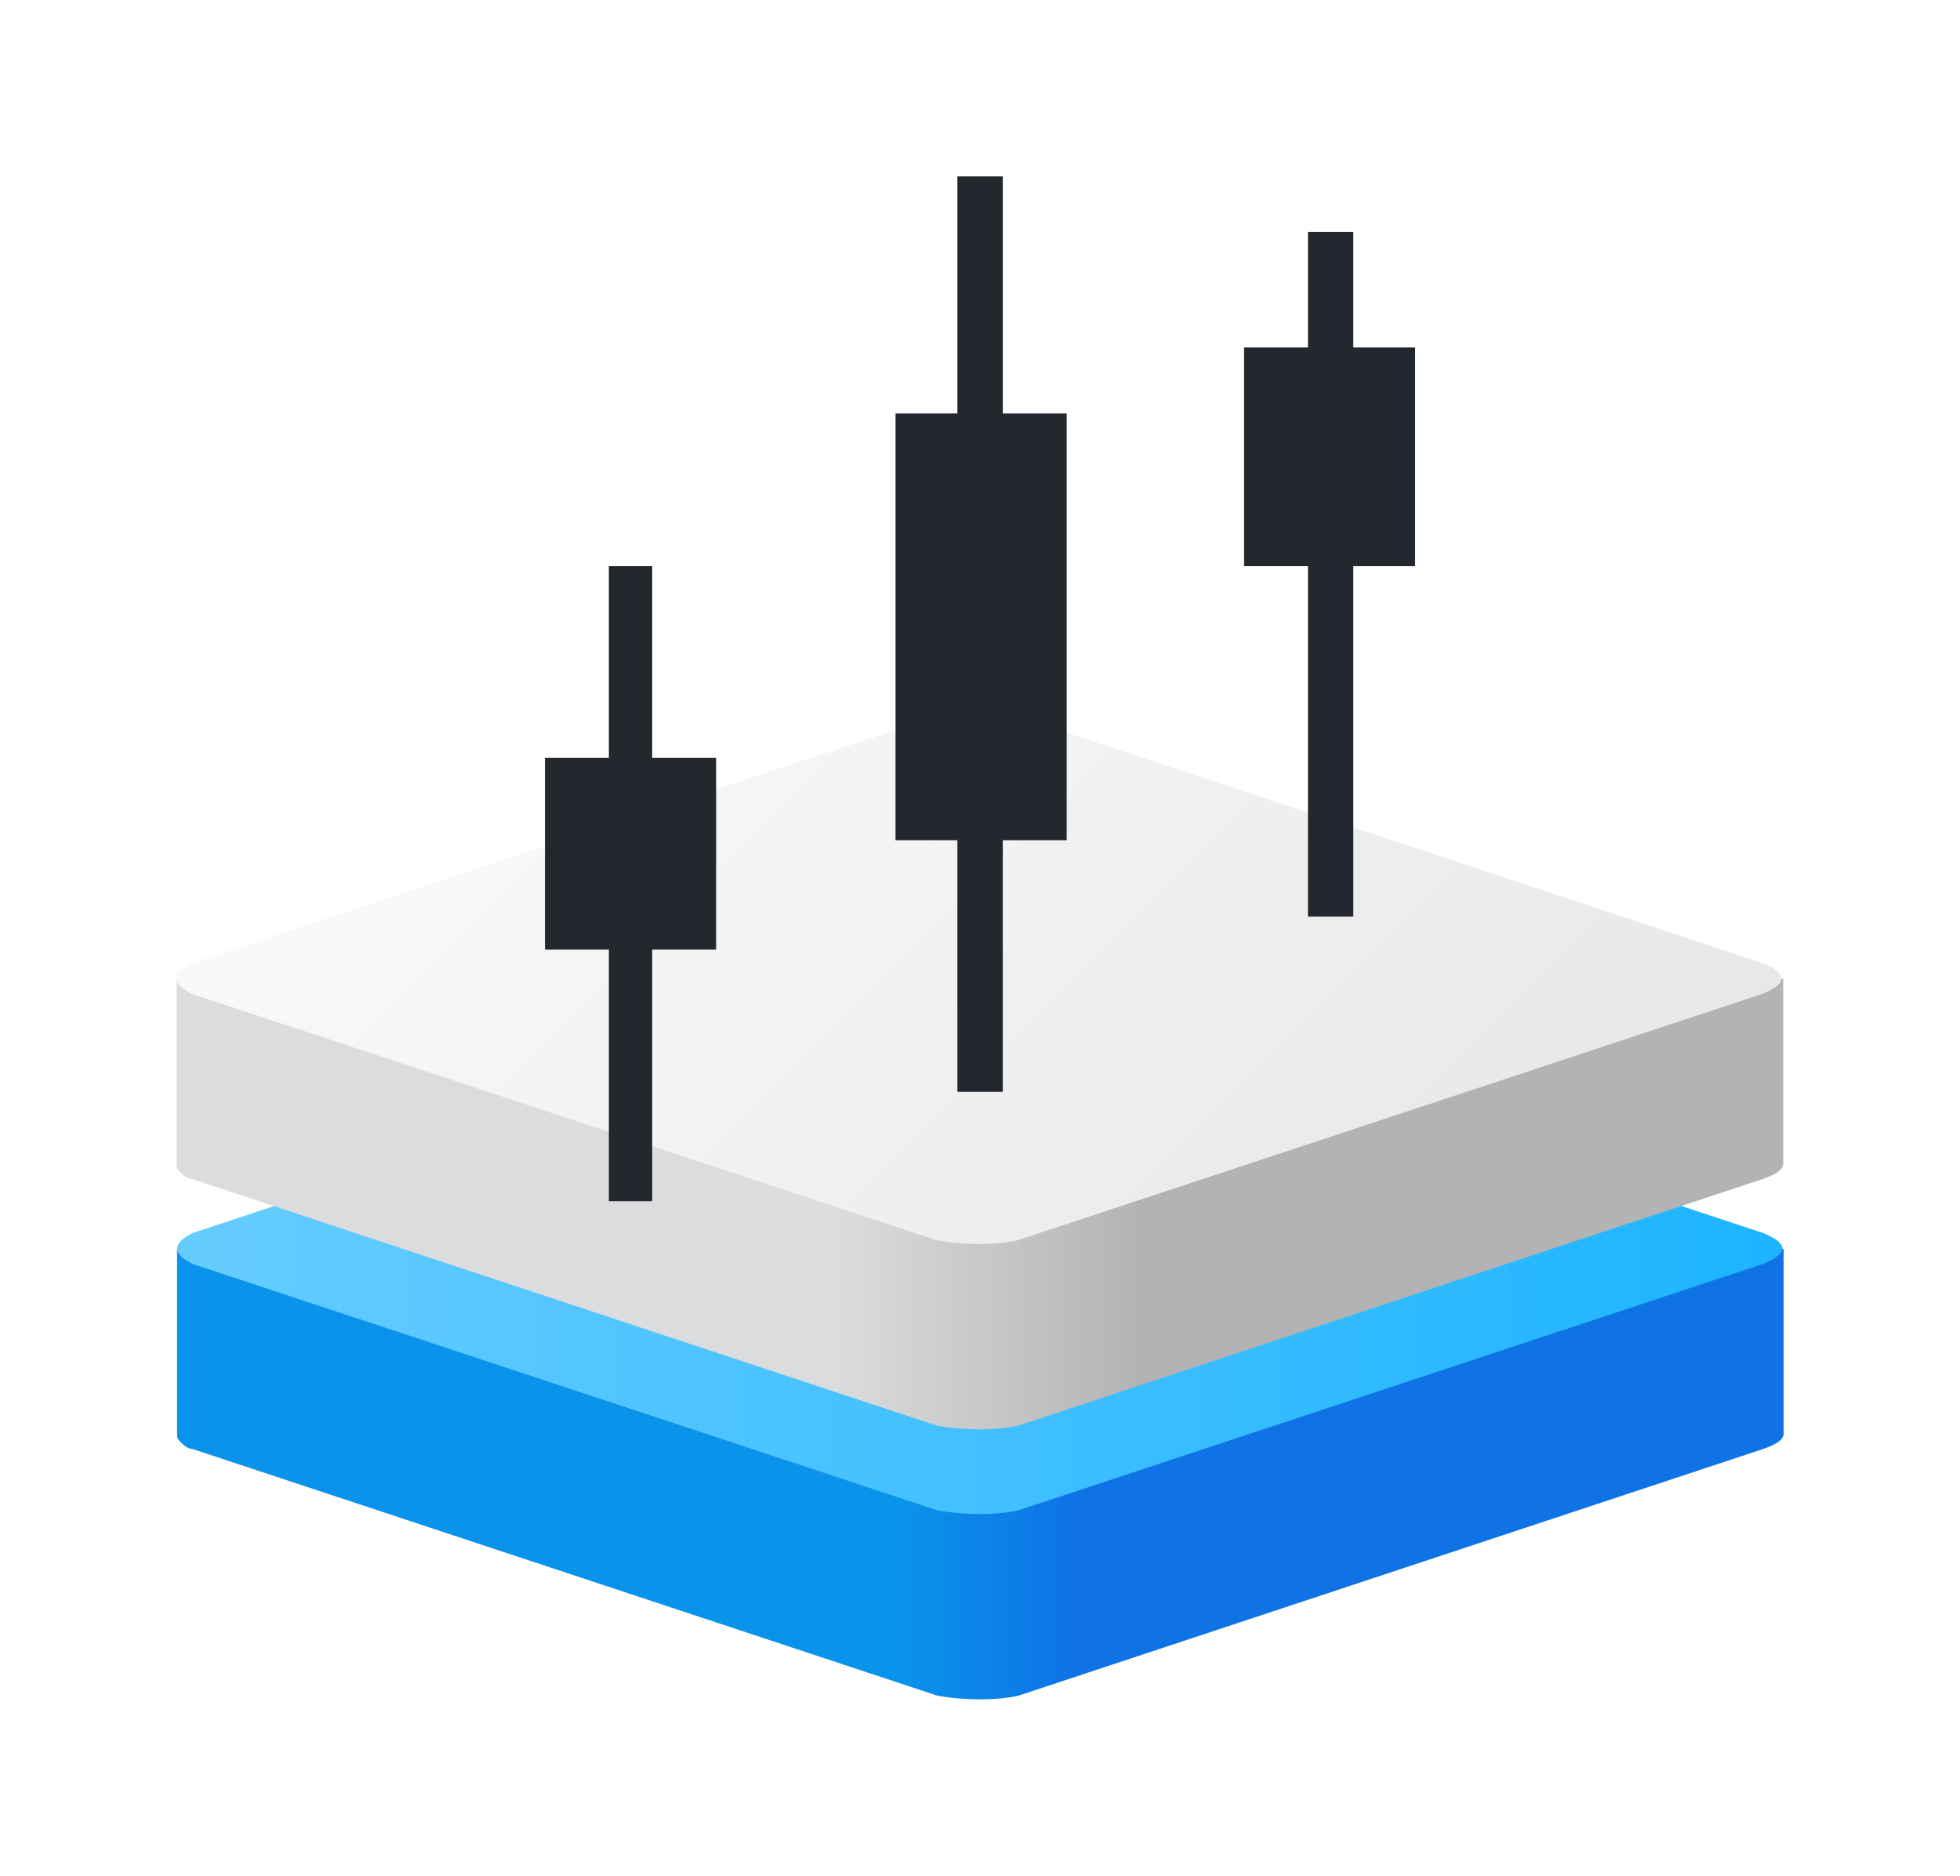
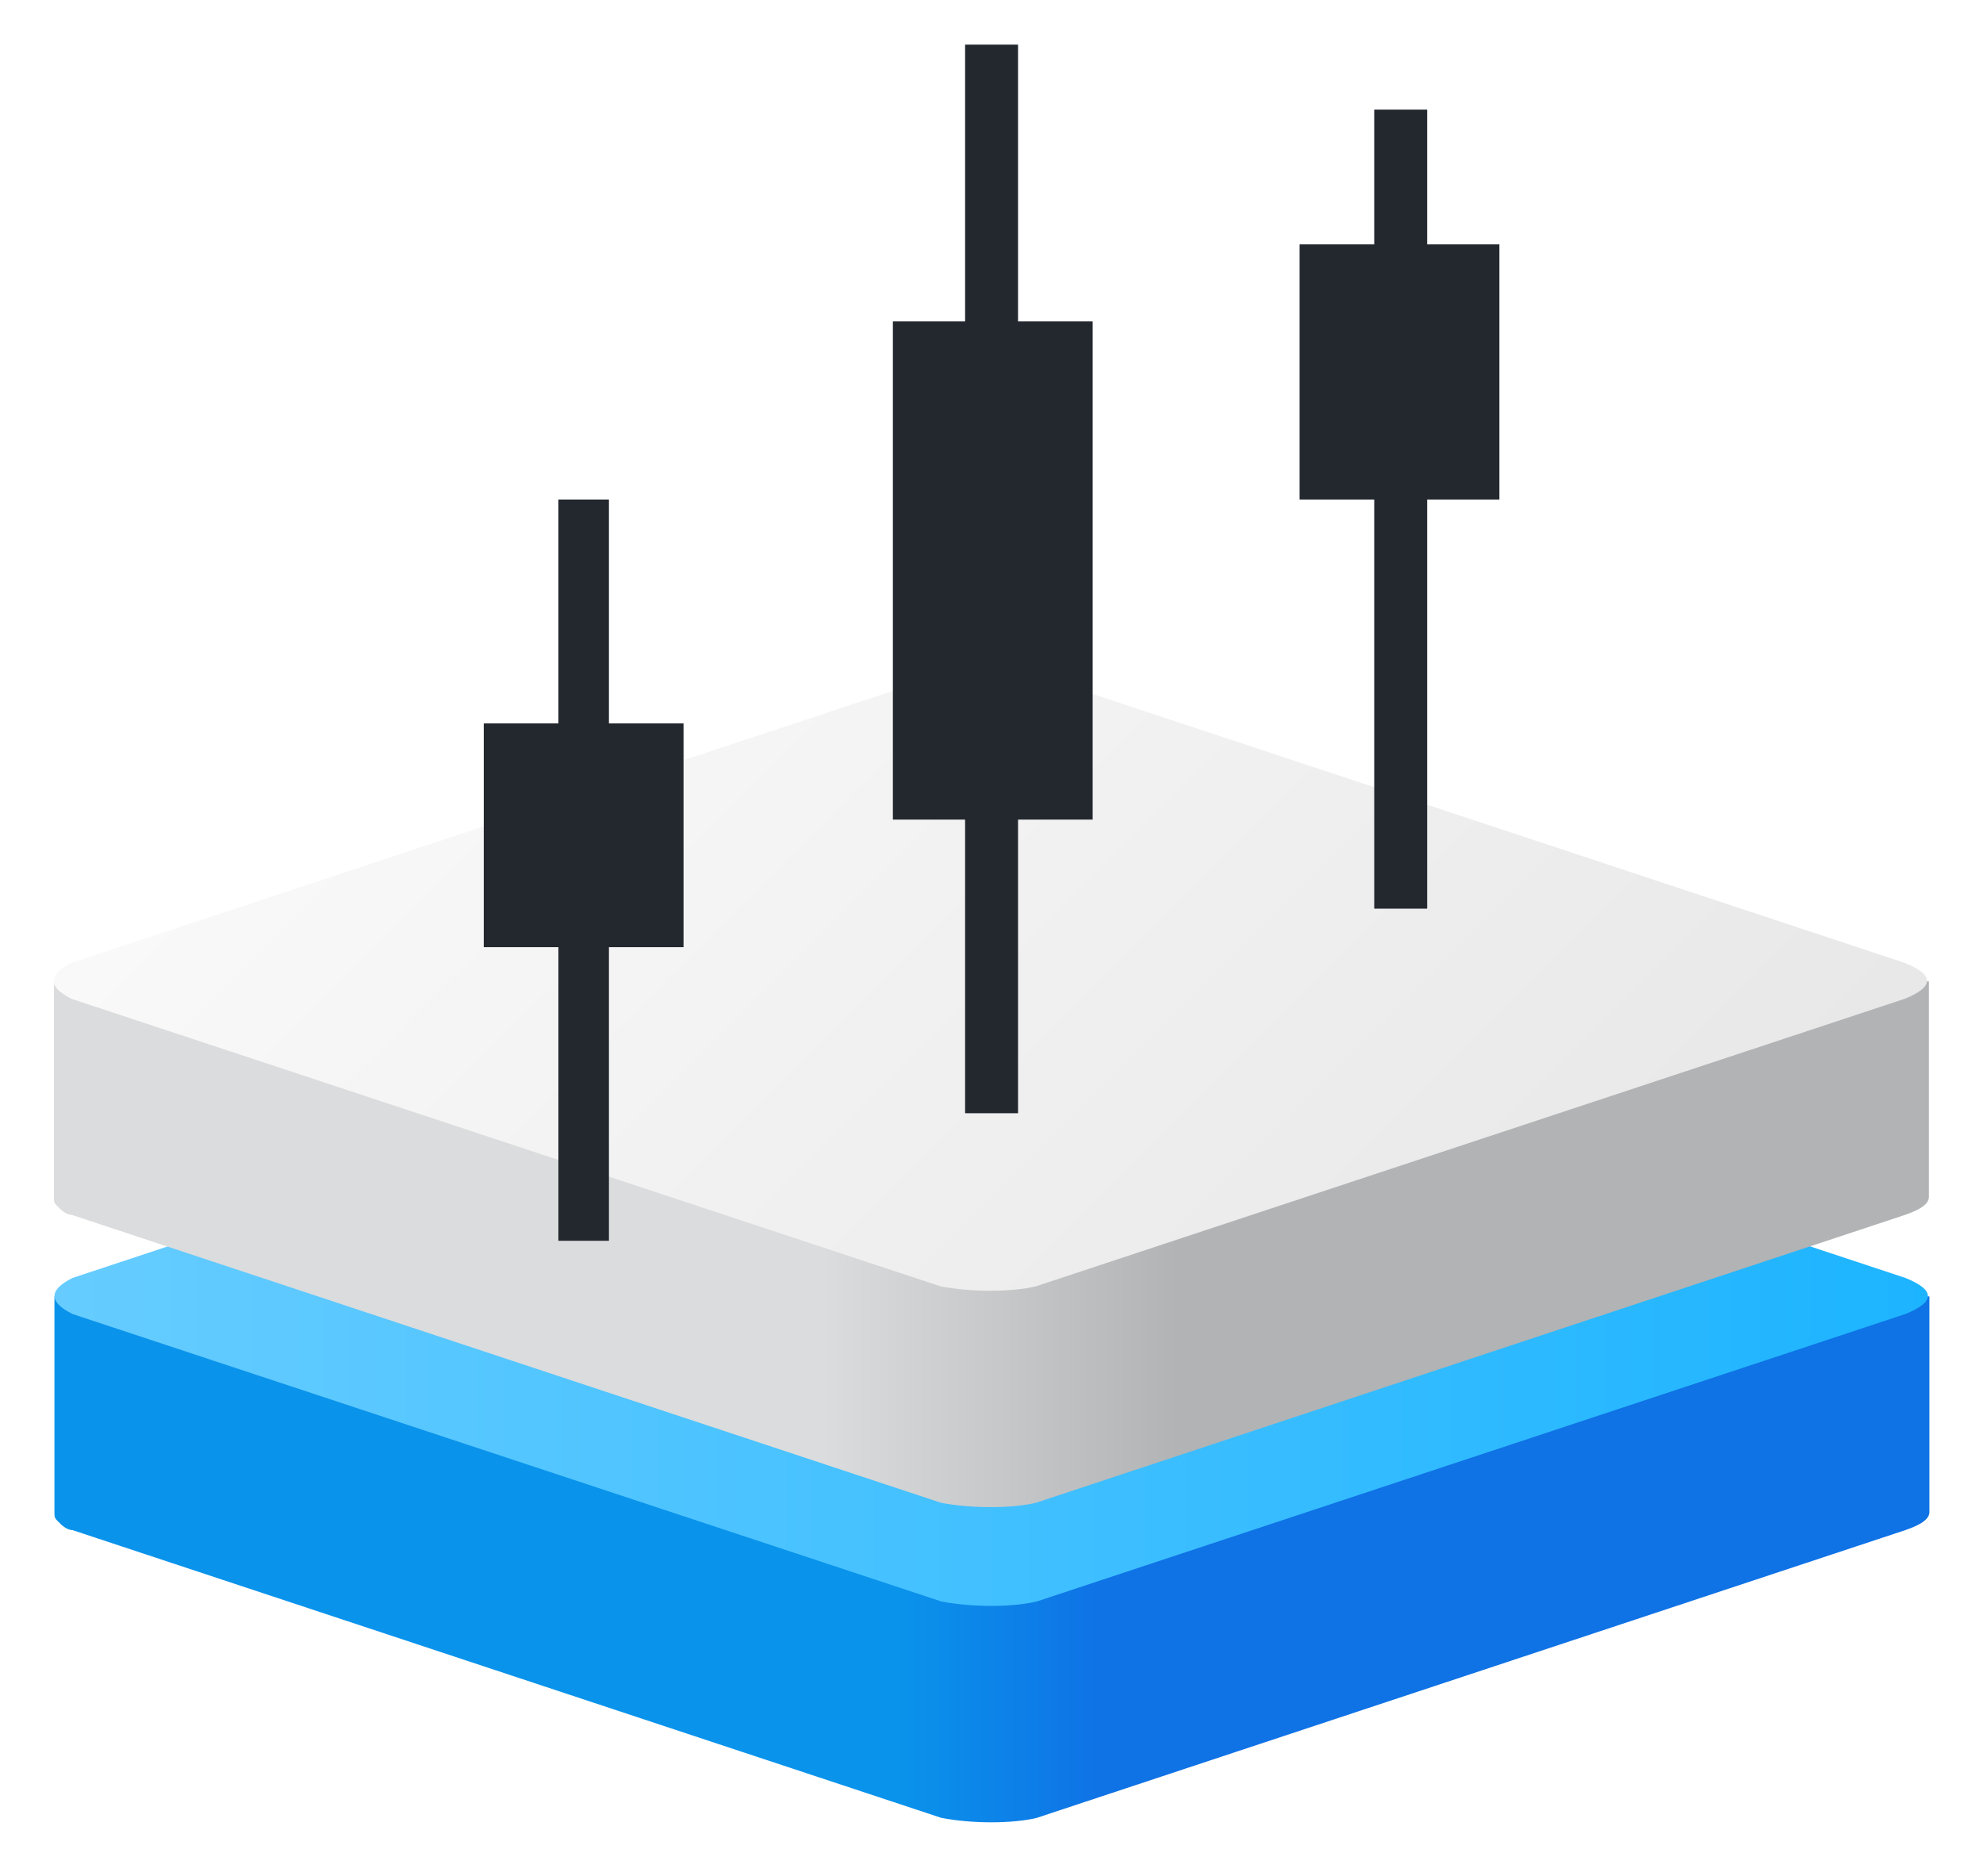
- <svg xmlns="http://www.w3.org/2000/svg" width="111.145" height="106.373" viewBox="0 0 29.407 28.145" version="1.1" id="svg457">
+ <svg xmlns="http://www.w3.org/2000/svg" width="370" height="350" viewBox="0 0 97.896 92.604" version="1.1" id="svg457">
  <defs id="defs451">
-     <linearGradient id="g368488a2f1_0_0.13" gradientUnits="userSpaceOnUse" gradientTransform="matrix(2.448907,0,0,2.448907,-42.02034,81.42156)" spreadMethod="pad" x1="66.914" y1="27.776" x2="60.369" y2="21.231">
+     <linearGradient id="g368488a2f1_0_0.13" gradientUnits="userSpaceOnUse" gradientTransform="matrix(9.403867,0,0,9.403867,-461.9285,-110.0296)" spreadMethod="pad" x1="66.914" y1="27.776" x2="60.369" y2="21.231">
      <stop offset="0.0" stop-color="#e5e5e5" id="stop155" />
      <stop offset="1.0" stop-color="#fcfcfc" id="stop157" />
    </linearGradient>
-     <linearGradient id="g368488a2f1_0_0.12" gradientUnits="userSpaceOnUse" gradientTransform="matrix(2.525406,0,0,2.525406,-42.02034,81.42156)" spreadMethod="pad" x1="53.774" y1="29.614" x2="63.318" y2="29.614">
+     <linearGradient id="g368488a2f1_0_0.12" gradientUnits="userSpaceOnUse" gradientTransform="matrix(9.697623,0,0,9.697623,-461.9285,-110.0296)" spreadMethod="pad" x1="53.774" y1="29.614" x2="63.318" y2="29.614">
      <stop offset="0.0" stop-color="#dbdcdd" id="stop142" />
      <stop offset="0.41" stop-color="#dbdcdd" id="stop144" />
      <stop offset="0.6" stop-color="#b1b3b5" id="stop146" />
      <stop offset="1.0" stop-color="#b1b3b5" id="stop148" />
    </linearGradient>
-     <linearGradient id="g368488a2f1_0_0.11" gradientUnits="userSpaceOnUse" gradientTransform="matrix(2.52436,0,0,2.52436,-42.02034,81.42156)" spreadMethod="pad" x1="53.799" y1="30.129" x2="63.34" y2="30.129">
+     <linearGradient id="g368488a2f1_0_0.11" gradientUnits="userSpaceOnUse" gradientTransform="matrix(9.693608,0,0,9.693608,-461.9285,-110.0296)" spreadMethod="pad" x1="53.799" y1="30.129" x2="63.34" y2="30.129">
      <stop offset="0.0" stop-color="#66ccff" id="stop133" />
      <stop offset="1.0" stop-color="#1db4ff" id="stop135" />
    </linearGradient>
-     <linearGradient id="g368488a2f1_0_0.10" gradientUnits="userSpaceOnUse" gradientTransform="matrix(2.525407,0,0,2.525407,-42.02034,81.42156)" spreadMethod="pad" x1="53.776" y1="31.218" x2="63.321" y2="31.218">
+     <linearGradient id="g368488a2f1_0_0.10" gradientUnits="userSpaceOnUse" gradientTransform="matrix(9.697625,0,0,9.697625,-461.9285,-110.0296)" spreadMethod="pad" x1="53.776" y1="31.218" x2="63.321" y2="31.218">
      <stop offset="0.0" stop-color="#0a93eb" id="stop120" />
      <stop offset="0.45" stop-color="#0a93eb" id="stop122" />
      <stop offset="0.56" stop-color="#0f72e5" id="stop124" />
      <stop offset="1.0" stop-color="#0f72e5" id="stop126" />
    </linearGradient>
  </defs>
-   <g id="layer1" transform="translate(-91.12975,-134.7611)">
-     <path style="fill:url(#g368488a2f1_0_0.10);fill-rule:evenodd;stroke-width:0.265" d="m 117.891,153.499 v 0 c 0,2.772 0,2.772 0,2.772 0,0.076 -0.076,0.153 -0.308,0.232 -11.166,3.699 -11.166,3.699 -11.166,3.699 -0.308,0.076 -0.845,0.076 -1.23,0 -11.169,-3.699 -11.169,-3.699 -11.169,-3.699 -0.077,0 -0.153,-0.079 -0.153,-0.079 -0.079,-0.076 -0.079,-0.076 -0.079,-0.153 0,-2.772 0,-2.772 0,-2.772 h 24.105" id="path131" />
-     <path style="fill:url(#g368488a2f1_0_0.11);fill-rule:evenodd;stroke-width:0.265" d="m 106.417,157.421 v 0 c 11.167,-3.695 11.167,-3.695 11.167,-3.695 0.384,-0.155 0.384,-0.308 0,-0.463 -11.167,-3.698 -11.167,-3.698 -11.167,-3.698 -0.308,-0.076 -0.922,-0.076 -1.23,0 -11.169,3.698 -11.169,3.698 -11.169,3.698 -0.308,0.155 -0.308,0.308 0,0.463 11.169,3.695 11.169,3.695 11.169,3.695 0.385,0.076 0.922,0.076 1.23,0" id="path140" />
-     <path style="fill:url(#g368488a2f1_0_0.12);fill-rule:evenodd;stroke-width:0.265" d="m 117.885,149.448 v 0 c 0,2.772 0,2.772 0,2.772 0,0.076 -0.076,0.153 -0.308,0.232 -11.166,3.699 -11.166,3.699 -11.166,3.699 -0.308,0.076 -0.845,0.076 -1.23,0 -11.169,-3.699 -11.169,-3.699 -11.169,-3.699 -0.077,0 -0.153,-0.079 -0.153,-0.079 -0.079,-0.076 -0.079,-0.076 -0.079,-0.153 0,-2.772 0,-2.772 0,-2.772 h 24.105" id="path153" />
-     <path style="fill:url(#g368488a2f1_0_0.13);fill-rule:evenodd;stroke-width:0.265" d="m 106.405,153.369 v 0 c 11.167,-3.695 11.167,-3.695 11.167,-3.695 0.384,-0.155 0.384,-0.308 0,-0.463 -11.167,-3.698 -11.167,-3.698 -11.167,-3.698 -0.308,-0.076 -0.922,-0.076 -1.23,0 -11.169,3.698 -11.169,3.698 -11.169,3.698 -0.308,0.155 -0.308,0.308 0,0.463 11.169,3.695 11.169,3.695 11.169,3.695 0.385,0.076 0.922,0.076 1.23,0" id="path162" />
-     <path style="fill:#23282f;fill-rule:evenodd;stroke-width:0.265" d="m 100.265,143.255 v 2.878 h -0.959 v 2.877 h 0.959 v 3.775 h 0.65 v -3.775 h 0.959 v -2.877 h -0.959 v -2.878 z" id="path172" />
-     <path style="fill:#23282f;fill-rule:evenodd;stroke-width:0.265" d="m 105.494,137.407 v 3.558 h -0.928 v 6.404 h 0.928 v 3.775 h 0.681 v -3.775 h 0.959 v -6.404 h -0.959 v -3.558 z" id="path174" />
-     <path style="fill:#23282f;fill-rule:evenodd;stroke-width:0.265" d="m 110.754,138.242 v 1.733 h -0.959 v 3.28 h 0.959 v 5.26 h 0.68 v -5.26 h 0.928 V 139.975 h -0.928 v -1.733 z" id="path176" />
+   <g id="layer1" transform="translate(-56.88542,-102.7528)">
+     <path style="fill:url(#g368488a2f1_0_0.10);fill-rule:evenodd;stroke-width:1.016" d="m 152.135,166.751 v 0 c 0,10.645 0,10.645 0,10.645 0,0.293 -0.293,0.587 -1.183,0.89 -42.879,14.205 -42.879,14.205 -42.879,14.205 -1.183,0.294 -3.246,0.294 -4.722,0 -42.889,-14.205 -42.889,-14.205 -42.889,-14.205 -0.294,0 -0.587,-0.303 -0.587,-0.303 -0.302,-0.294 -0.302,-0.294 -0.302,-0.587 0,-10.645 0,-10.645 0,-10.645 h 92.562" id="path131" />
+     <path style="fill:url(#g368488a2f1_0_0.11);fill-rule:evenodd;stroke-width:1.016" d="m 108.074,181.808 v 0 c 42.88,-14.189 42.88,-14.189 42.88,-14.189 1.476,-0.596 1.476,-1.183 0,-1.779 -42.88,-14.199 -42.88,-14.199 -42.88,-14.199 -1.183,-0.293 -3.539,-0.293 -4.723,0 -42.889,14.199 -42.889,14.199 -42.889,14.199 -1.182,0.596 -1.182,1.183 0,1.779 42.889,14.189 42.889,14.189 42.889,14.189 1.477,0.293 3.539,0.293 4.723,0" id="path140" />
+     <path style="fill:url(#g368488a2f1_0_0.12);fill-rule:evenodd;stroke-width:1.016" d="m 152.11,151.193 v 0 c 0,10.645 0,10.645 0,10.645 0,0.293 -0.293,0.587 -1.183,0.89 -42.88,14.205 -42.88,14.205 -42.88,14.205 -1.183,0.294 -3.246,0.294 -4.722,0 -42.889,-14.205 -42.889,-14.205 -42.889,-14.205 -0.294,0 -0.587,-0.303 -0.587,-0.303 -0.302,-0.294 -0.302,-0.294 -0.302,-0.587 0,-10.645 0,-10.645 0,-10.645 h 92.562" id="path153" />
+     <path style="fill:url(#g368488a2f1_0_0.13);fill-rule:evenodd;stroke-width:1.016" d="m 108.03,166.251 v 0 c 42.88,-14.189 42.88,-14.189 42.88,-14.189 1.476,-0.596 1.476,-1.183 0,-1.779 -42.88,-14.199 -42.88,-14.199 -42.88,-14.199 -1.183,-0.293 -3.539,-0.293 -4.722,0 -42.889,14.199 -42.889,14.199 -42.889,14.199 -1.182,0.596 -1.182,1.183 0,1.779 42.889,14.189 42.889,14.189 42.889,14.189 1.477,0.293 3.539,0.293 4.722,0" id="path162" />
+     <path style="fill:#23282f;fill-rule:evenodd;stroke-width:1.016" d="m 84.452,127.411 v 11.05 h -3.684 v 11.049 h 3.684 v 14.495 h 2.495 v -14.495 h 3.683 v -11.049 h -3.683 v -11.05 z" id="path172" />
+     <path style="fill:#23282f;fill-rule:evenodd;stroke-width:1.016" d="m 104.53,104.956 v 13.664 h -3.565 v 24.593 h 3.565 v 14.495 h 2.614 v -14.495 h 3.683 v -24.593 h -3.683 v -13.664 z" id="path174" />
+     <path style="fill:#23282f;fill-rule:evenodd;stroke-width:1.016" d="m 124.728,108.164 v 6.653 h -3.684 v 12.594 h 3.684 v 20.198 h 2.613 v -20.198 h 3.565 v -12.594 h -3.565 v -6.653 z" id="path176" />
  </g>
</svg>
